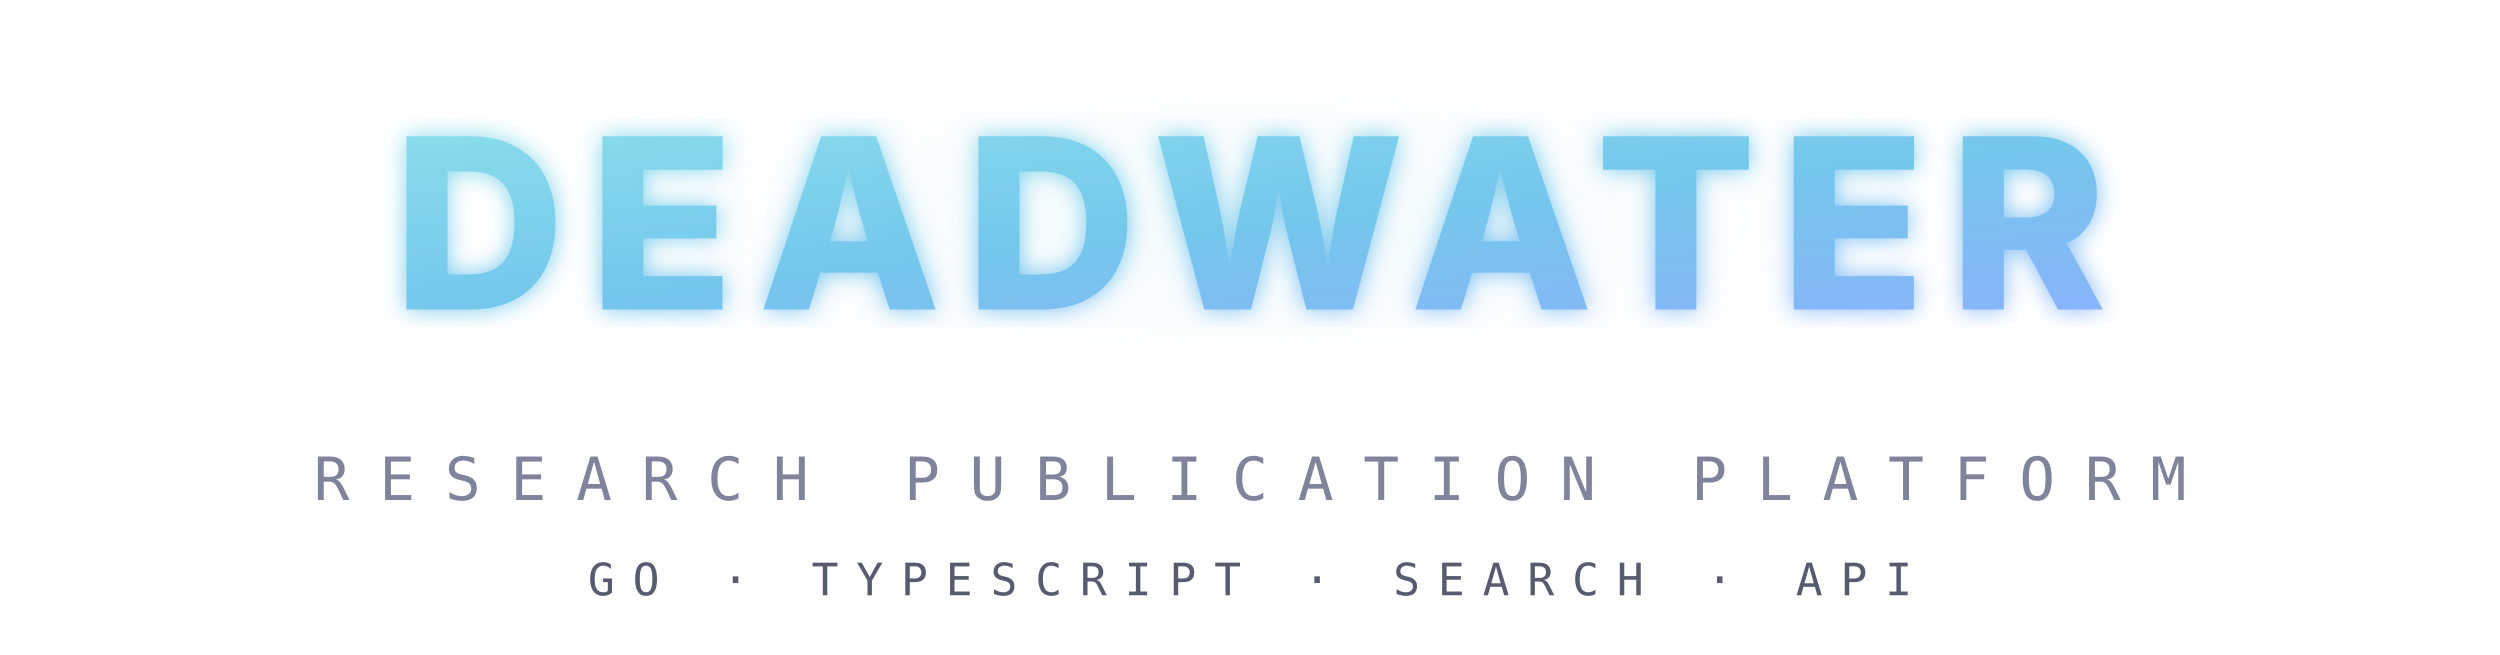
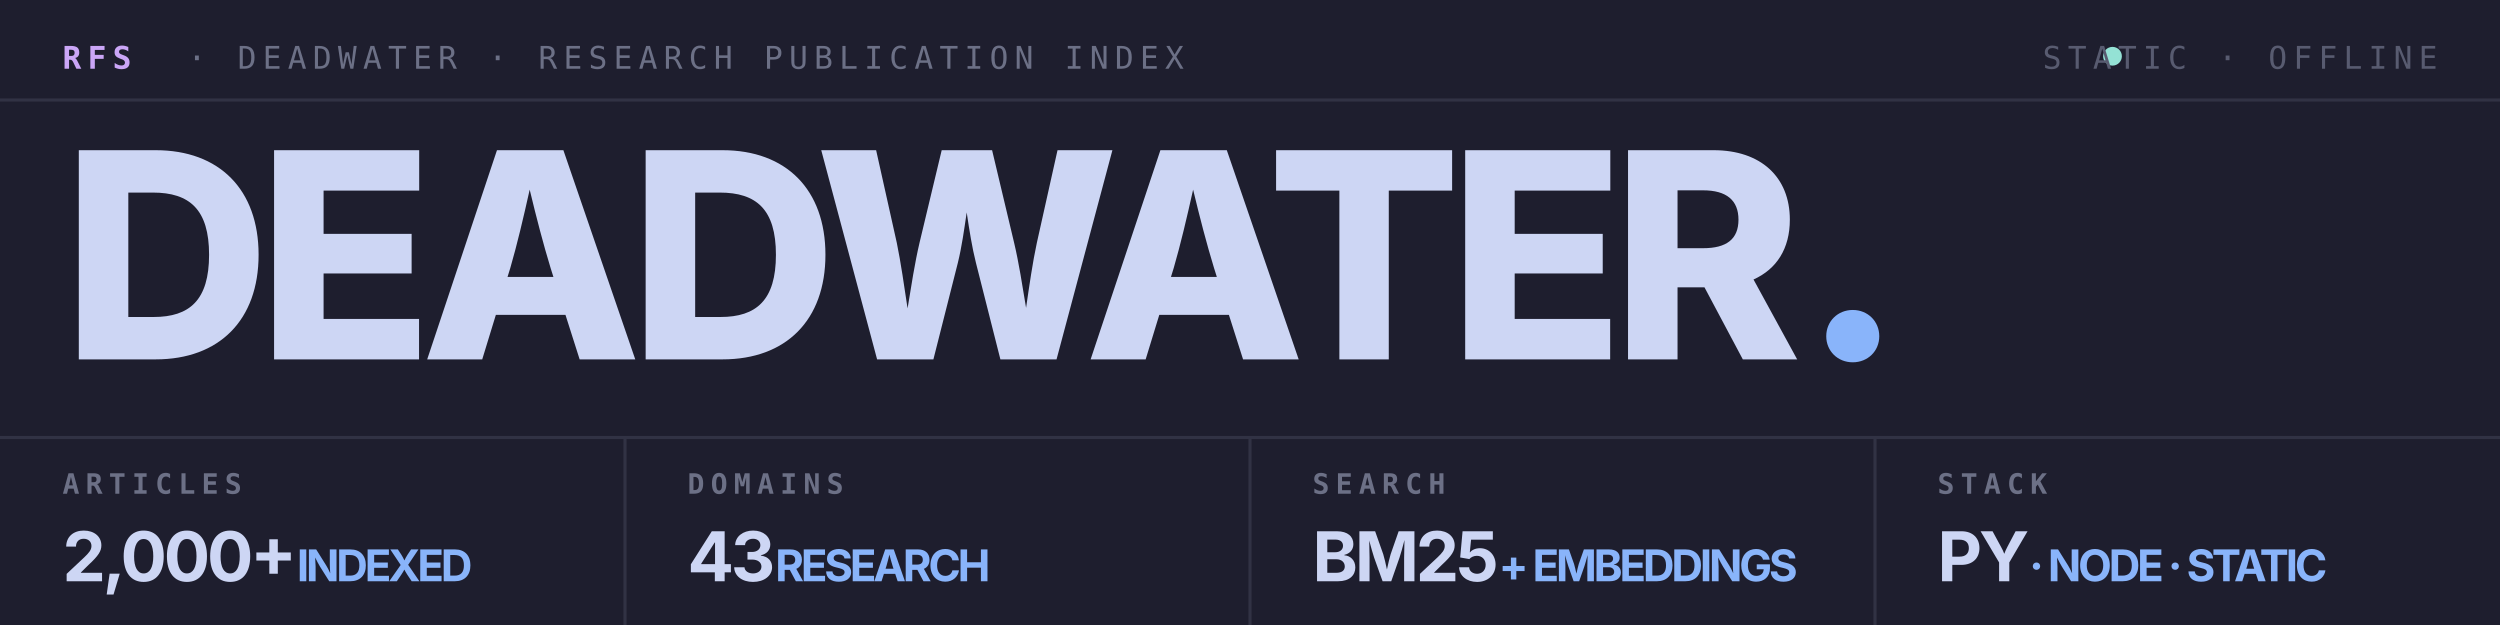
- <svg xmlns="http://www.w3.org/2000/svg" viewBox="0 0 420 110" fill="none">
-   <defs>
-     <linearGradient id="grad" x1="0%" y1="0%" x2="100%" y2="100%">
-       <stop offset="0%" stop-color="#89dceb" />
-       <stop offset="50%" stop-color="#74c7ec" />
-       <stop offset="100%" stop-color="#89b4fa" />
-     </linearGradient>
-     <radialGradient id="glow" cx="50%" cy="40%" r="40%">
-       <stop offset="0%" stop-color="#89dceb" stop-opacity="0.1" />
-       <stop offset="50%" stop-color="#74c7ec" stop-opacity="0.04" />
-       <stop offset="100%" stop-color="#89b4fa" stop-opacity="0" />
-     </radialGradient>
-     <filter id="textglow">
-       <feGaussianBlur in="SourceGraphic" stdDeviation="2" result="blur" />
-       <feComposite in="SourceGraphic" in2="blur" operator="over" />
-     </filter>
-   </defs>
-   <ellipse cx="210" cy="45" rx="160" ry="40" fill="url(#glow)" />
-   <text x="210" y="52" text-anchor="middle" font-family="'Inter', 'SF Pro Display', 'Segoe UI', 'Helvetica Neue', Arial, sans-serif" font-size="40" font-weight="800" fill="url(#grad)" letter-spacing="4" filter="url(#textglow)">DEADWATER</text>
-   <line x1="105" y1="68" x2="315" y2="68" stroke="url(#grad)" stroke-width="0.6" opacity="0.2" />
-   <text x="210" y="84" text-anchor="middle" font-family="'JetBrains Mono', 'SF Mono', 'Fira Code', 'Cascadia Code', monospace" font-size="10" font-weight="400" fill="#7f849c" letter-spacing="5">RESEARCH PUBLICATION PLATFORM</text>
-   <text x="210" y="100" text-anchor="middle" font-family="'JetBrains Mono', 'SF Mono', 'Fira Code', monospace" font-size="7.5" font-weight="400" fill="#585b70" letter-spacing="3">GO · TYPESCRIPT · SEARCH · API</text>
+ <svg xmlns="http://www.w3.org/2000/svg" viewBox="0 0 800 200" fill="none">
+   <rect x="0" y="0" width="800" height="200" fill="#1e1e2e" />
+   <line x1="0" y1="32" x2="800" y2="32" stroke="#313244" stroke-width="1" />
+   <text x="20" y="22" font-family="'JetBrains Mono', 'SF Mono', 'Fira Code', 'Cascadia Code', monospace" font-size="10" font-weight="700" fill="#cba6f7" letter-spacing="2">RFS</text>
+   <text x="60" y="22" font-family="'JetBrains Mono', 'SF Mono', 'Fira Code', 'Cascadia Code', monospace" font-size="10" font-weight="500" fill="#6c7086" letter-spacing="2">·  DEADWATER  ·  RESEARCH PUBLICATION INDEX</text>
+   <circle cx="676" cy="18" r="3" fill="#94e2d5" />
+   <text x="780" y="22" text-anchor="end" font-family="'JetBrains Mono', 'SF Mono', 'Fira Code', 'Cascadia Code', monospace" font-size="10" font-weight="500" fill="#585b70" letter-spacing="2">STATIC · OFFLINE</text>
+   <text x="20" y="115" font-family="'Inter', 'SF Pro Display', 'Segoe UI', 'Helvetica Neue', Arial, sans-serif" font-size="92" font-weight="800" fill="#cdd6f4" letter-spacing="-4">DEADWATER<tspan fill="#89b4fa">.</tspan>
+   </text>
+   <line x1="0" y1="140" x2="800" y2="140" stroke="#313244" stroke-width="1" />
+   <line x1="200" y1="140" x2="200" y2="200" stroke="#313244" stroke-width="1" />
+   <line x1="400" y1="140" x2="400" y2="200" stroke="#313244" stroke-width="1" />
+   <line x1="600" y1="140" x2="600" y2="200" stroke="#313244" stroke-width="1" />
+   <text x="20" y="158" font-family="'JetBrains Mono', 'SF Mono', monospace" font-size="9" font-weight="600" fill="#6c7086" letter-spacing="2">ARTICLES</text>
+   <text x="20" y="186" font-family="'Inter', sans-serif" font-size="22" font-weight="700" fill="#cdd6f4" letter-spacing="-1">2,000+<tspan fill="#89b4fa" font-size="14"> INDEXED</tspan>
+   </text>
+   <text x="220" y="158" font-family="'JetBrains Mono', 'SF Mono', monospace" font-size="9" font-weight="600" fill="#6c7086" letter-spacing="2">DOMAINS</text>
+   <text x="220" y="186" font-family="'Inter', sans-serif" font-size="22" font-weight="700" fill="#cdd6f4" letter-spacing="-1">43<tspan fill="#89b4fa" font-size="14"> RESEARCH</tspan>
+   </text>
+   <text x="420" y="158" font-family="'JetBrains Mono', 'SF Mono', monospace" font-size="9" font-weight="600" fill="#6c7086" letter-spacing="2">SEARCH</text>
+   <text x="420" y="186" font-family="'Inter', sans-serif" font-size="22" font-weight="700" fill="#cdd6f4" letter-spacing="-1">BM25<tspan fill="#89b4fa" font-size="14"> + EMBEDDINGS</tspan>
+   </text>
+   <text x="620" y="158" font-family="'JetBrains Mono', 'SF Mono', monospace" font-size="9" font-weight="600" fill="#6c7086" letter-spacing="2">STACK</text>
+   <text x="620" y="186" font-family="'Inter', sans-serif" font-size="22" font-weight="700" fill="#cdd6f4" letter-spacing="-1">PY<tspan fill="#89b4fa" font-size="14"> · NODE · STATIC</tspan>
+   </text>
</svg>
